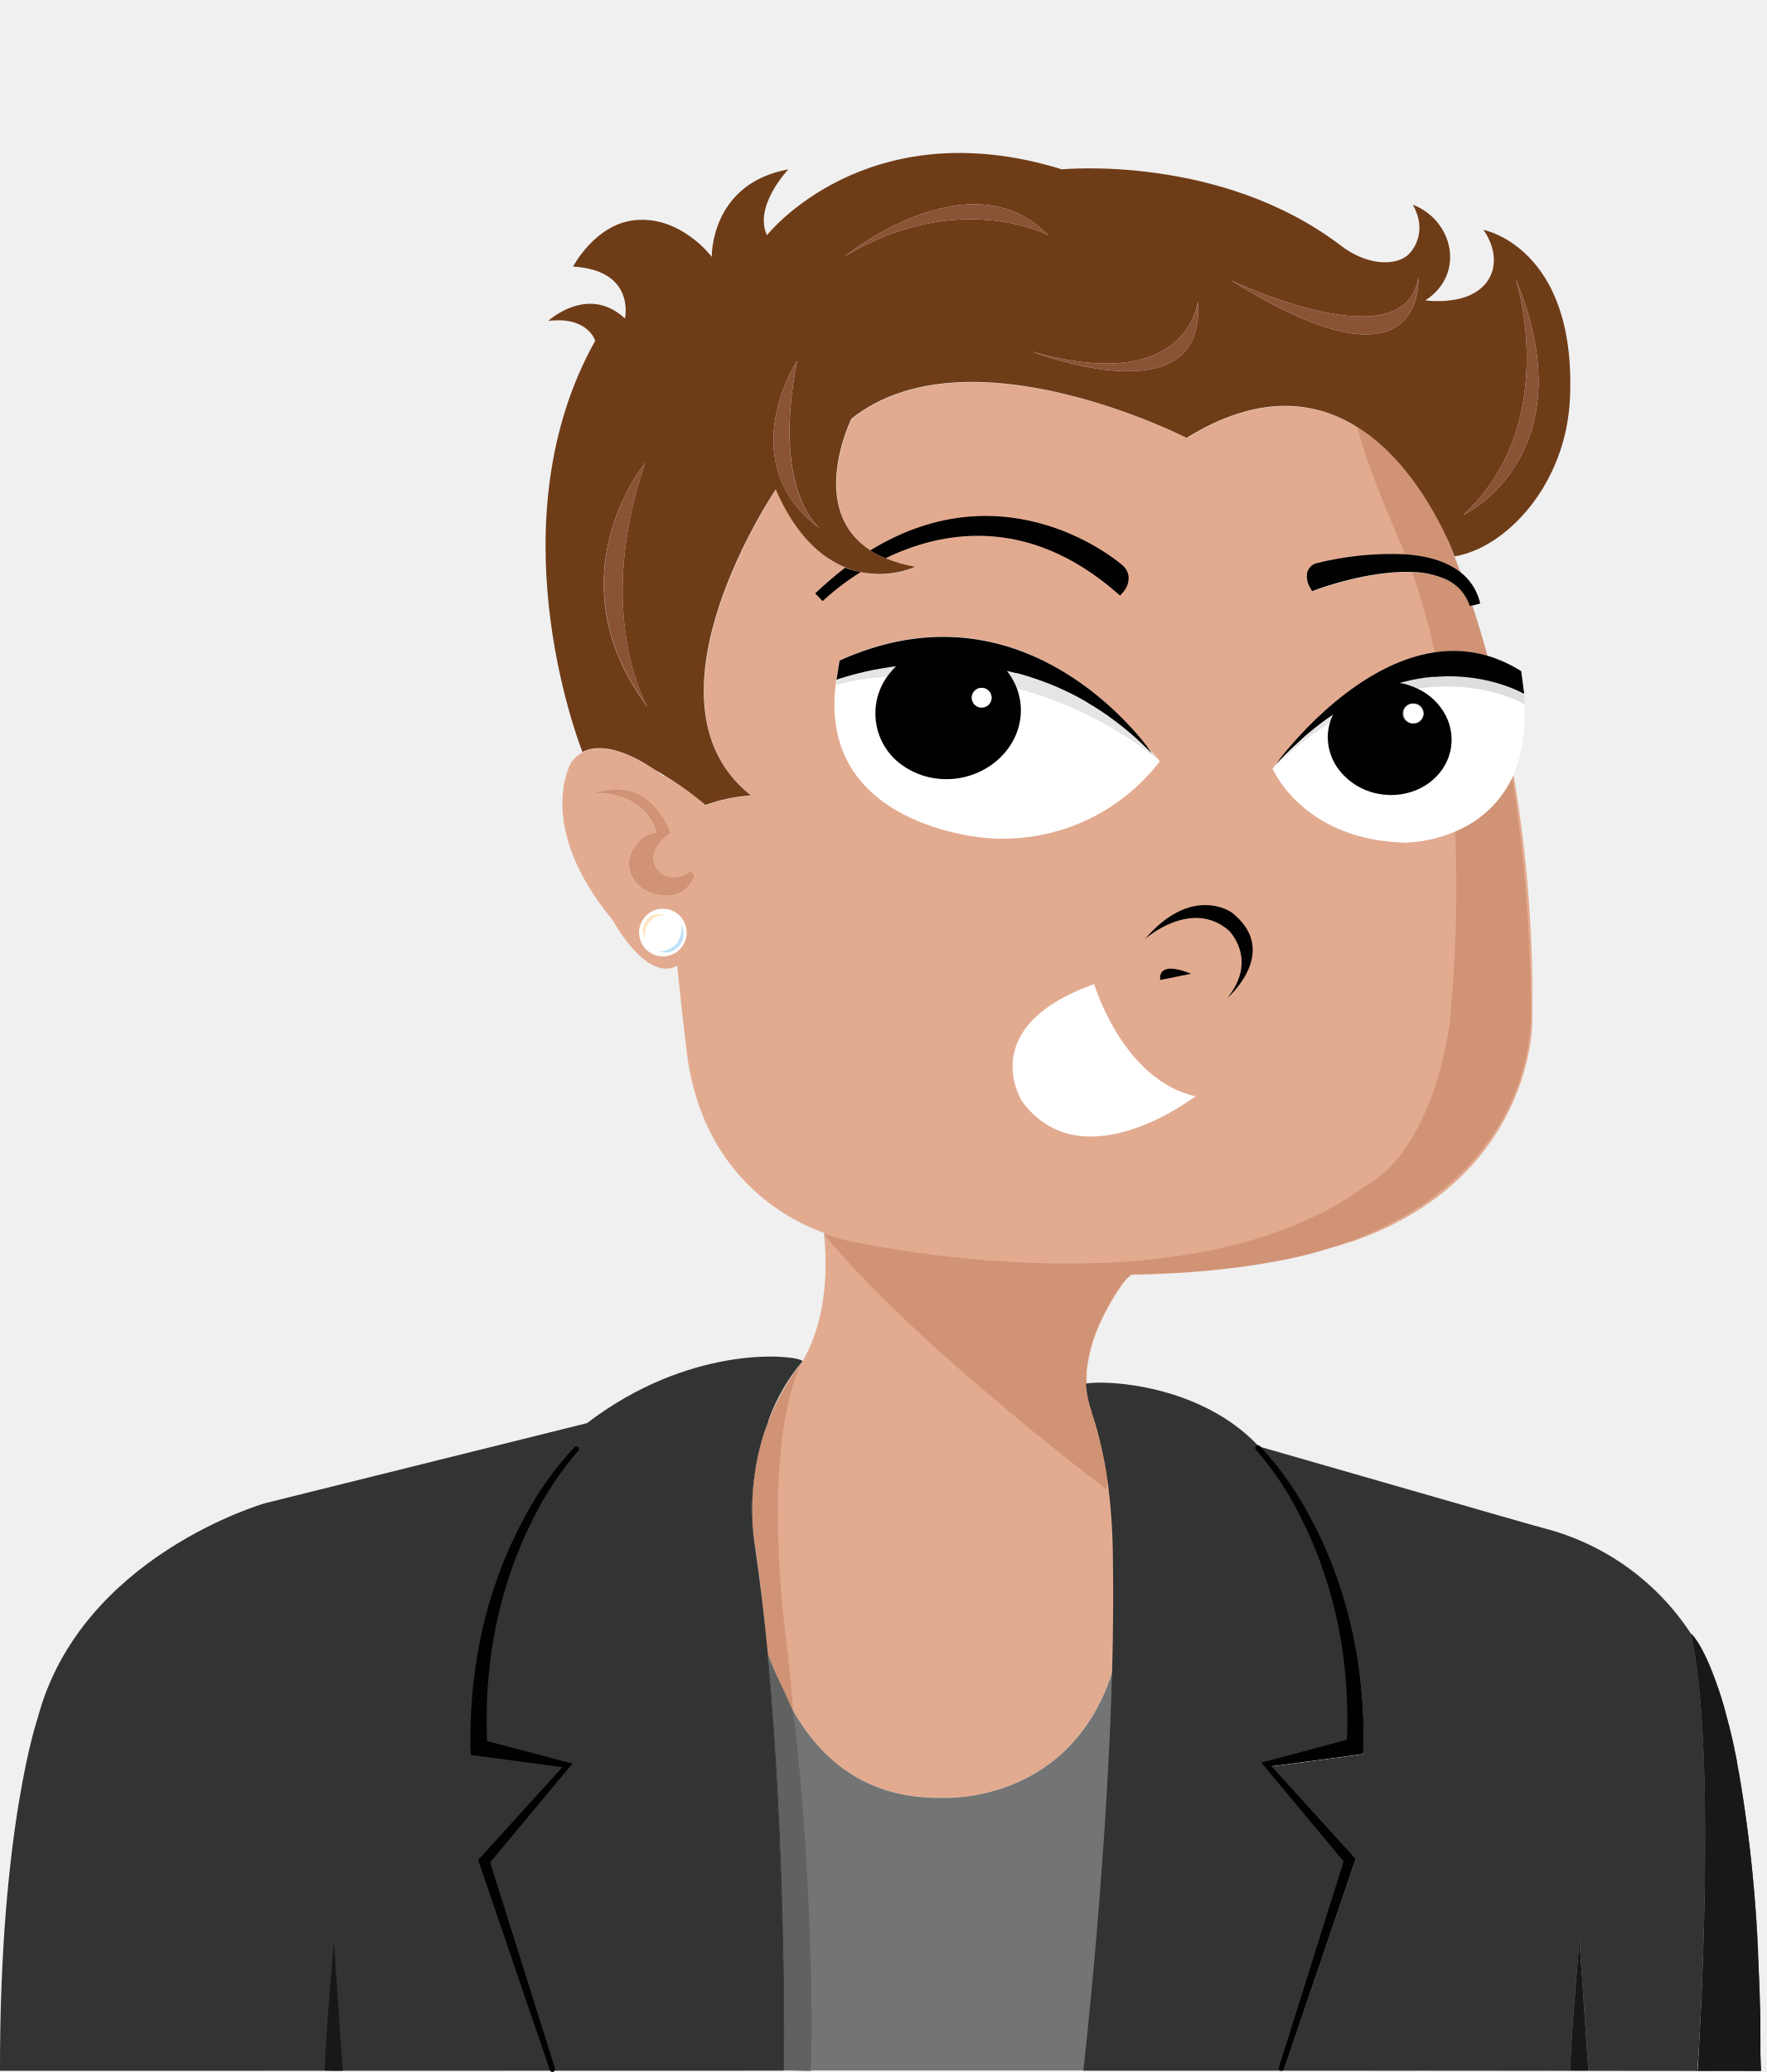
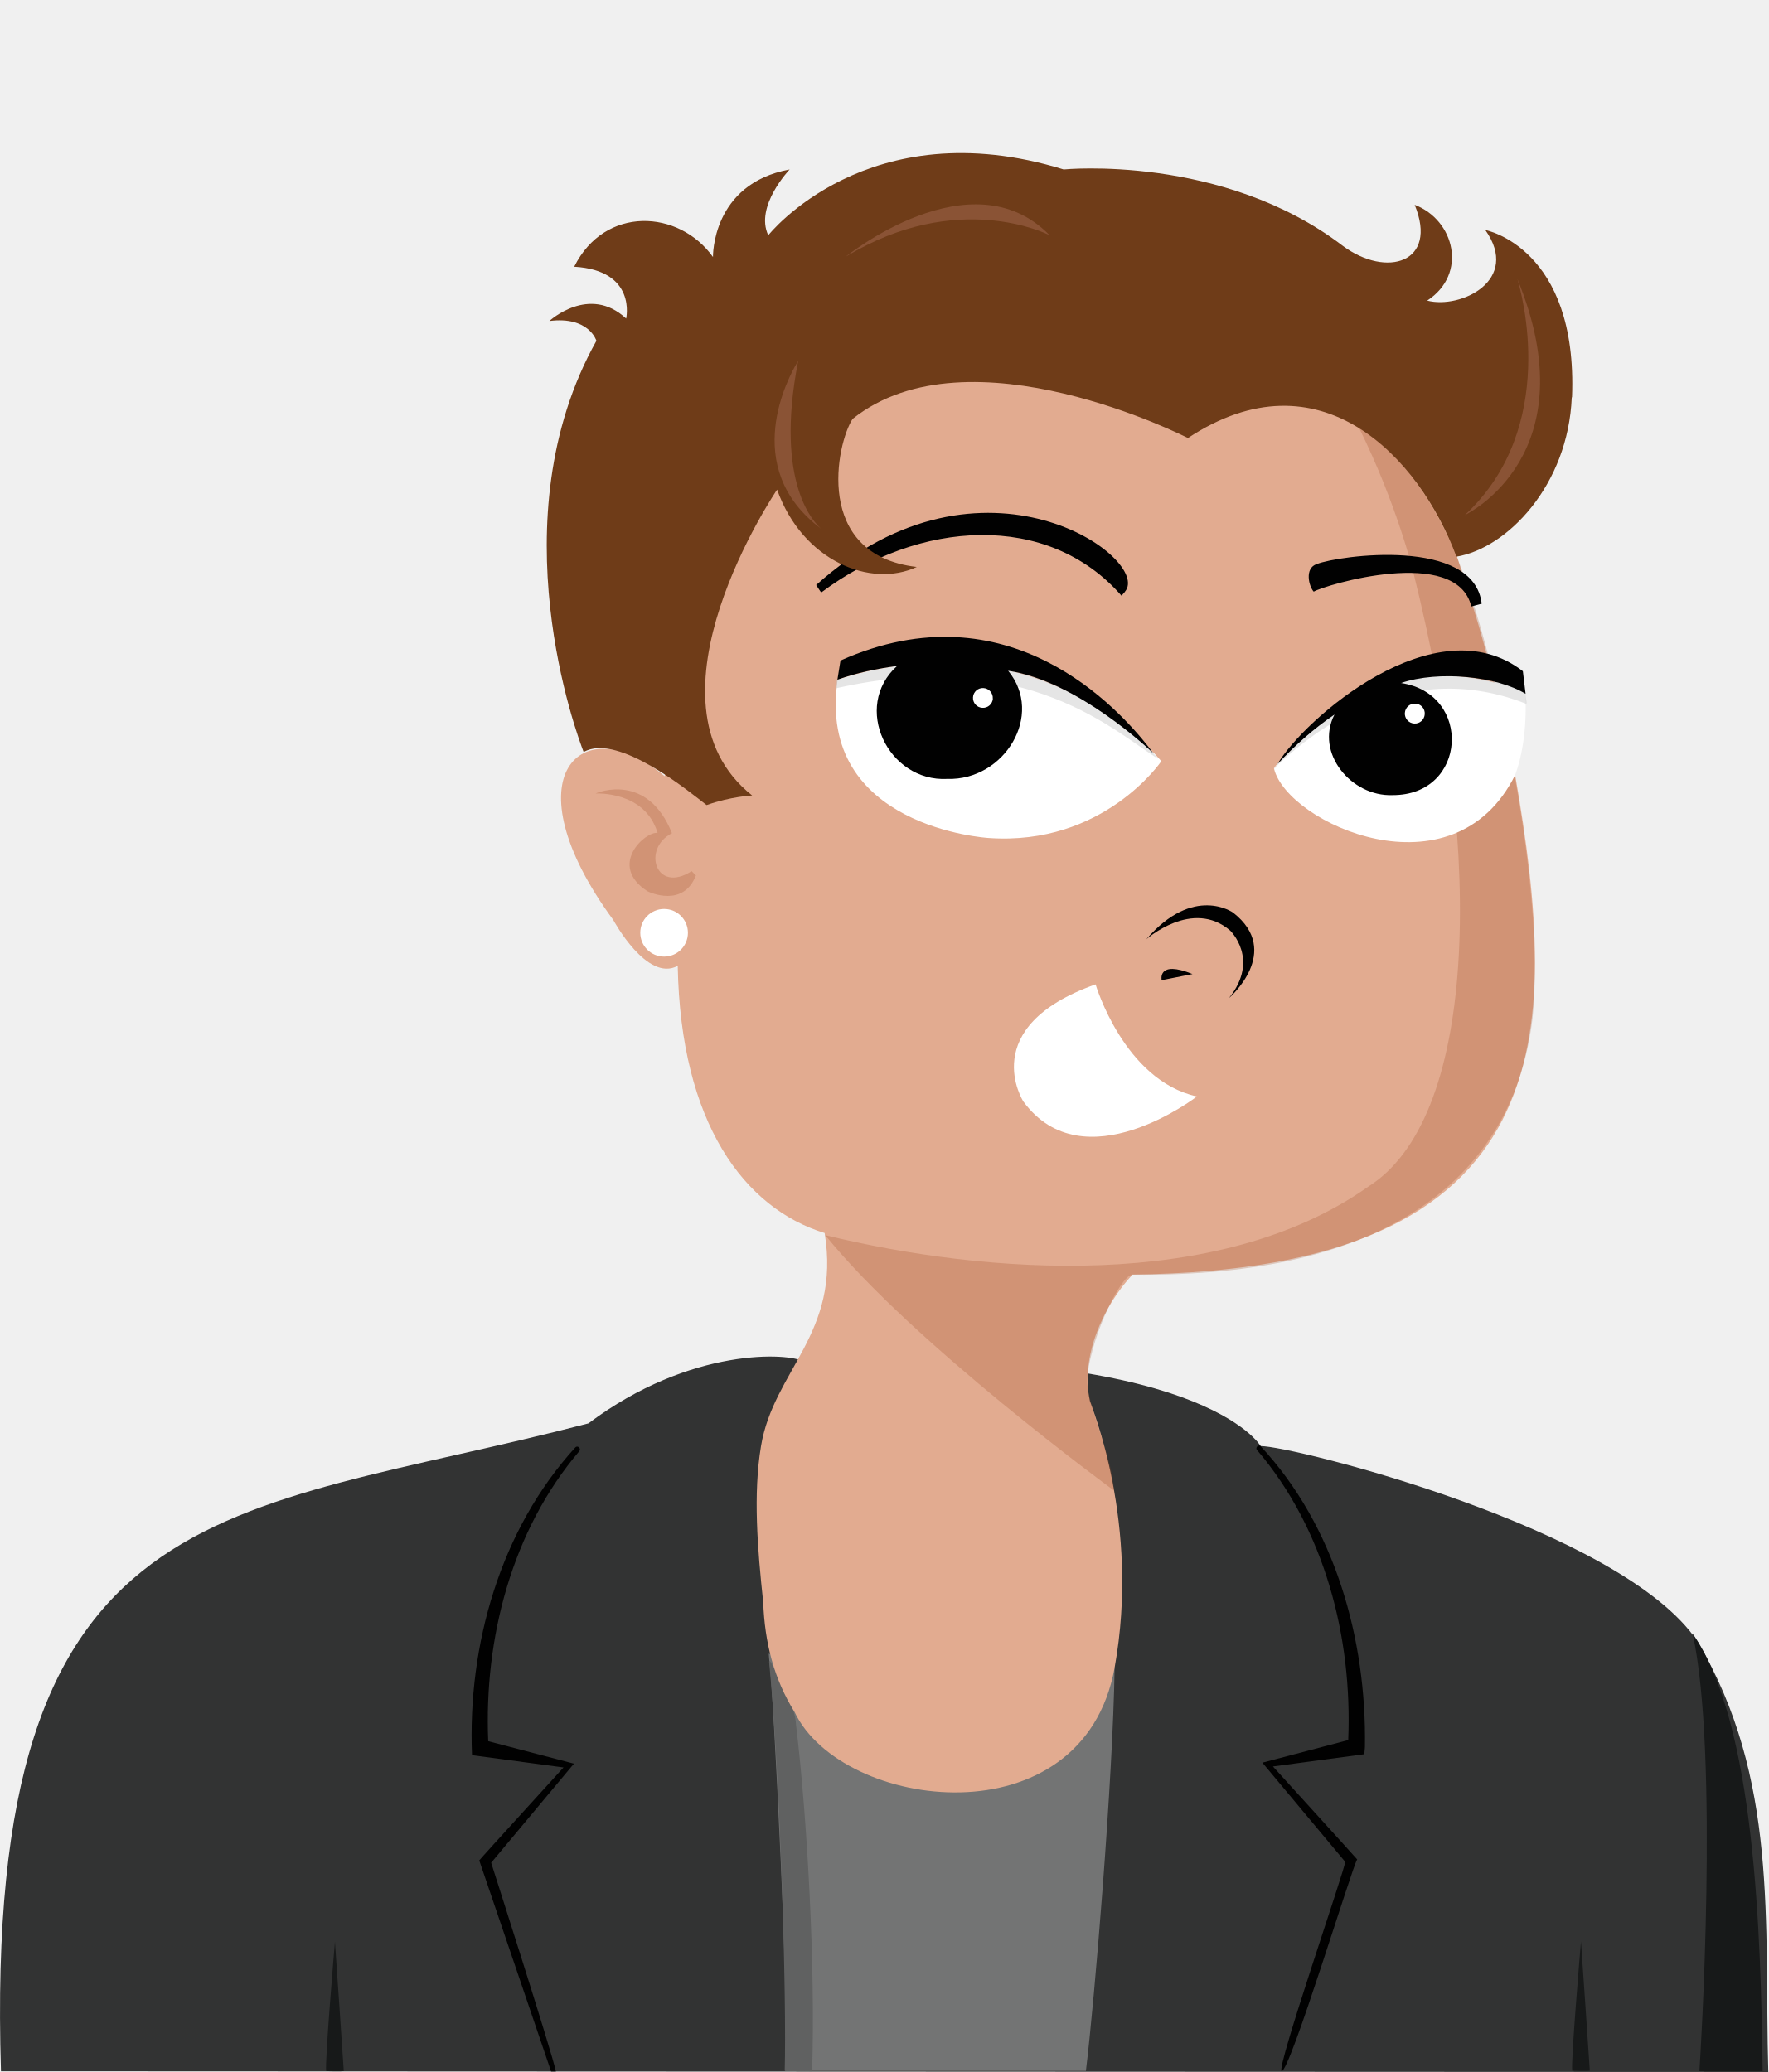
- <svg xmlns="http://www.w3.org/2000/svg" id="Layer_1" data-name="Layer 1" viewBox="0 0 310.96 364.71">
+ <svg xmlns="http://www.w3.org/2000/svg" data-name="trAvatar" id="avatar" viewBox="0 0 143.97 168.73">
  <defs>
-     <style>.cls-1{fill:none;}.cls-2{fill:#e2ab90;}.cls-3{fill:#9f4c24;opacity:0.25;}.cls-4{fill:#010101;}.cls-5{fill:#737474;}.cls-6{fill:#606161;}.cls-7{fill:#323333;}.cls-8{fill:#171919;}.cls-9{fill:#fff;}.cls-10{fill:#6f3c18;}.cls-11{fill:#8a5335;}.cls-12{fill:#ccc;opacity:0.5;}.cls-13{fill:#bee1f7;}.cls-14{fill:#ffe6c5;}</style>
+     <style>.cls-2{fill:#010101}.cls-4{fill:#8a5335}.cls-5{fill:#ccc;opacity:.5}.cls-7{fill:#9f4c24;opacity:.25}.cls-9{fill:#fff}.cls-12{fill:#171919}</style>
  </defs>
-   <rect class="cls-1" width="310.96" height="364.63" />
-   <g id="skin">
-     <path class="cls-2" d="M248.86,123.84a1.75,1.75,0,1,0,1.65,1.84A1.74,1.74,0,0,0,248.86,123.84Zm-63.13-3.06h0l.21.09Zm0,0h0l.21.09Zm-12.84.29a1.74,1.74,0,1,0,1.65,1.84A1.75,1.75,0,0,0,172.89,121.07Zm0,0a1.74,1.74,0,1,0,1.65,1.84A1.75,1.75,0,0,0,172.89,121.07Zm12.84-.29h0l.21.09Zm-12.84.29a1.74,1.74,0,1,0,1.65,1.84A1.75,1.75,0,0,0,172.89,121.07ZM116.08,153.5c-3.22-3.71,2-6.89,2-6.89-4.29-10.68-13-7.23-13.44-7,0,0,8.69-.56,10.92,6.93,0,0-2.88,0-4.54,3.71,0,0-1.66,4.06,2.77,6.57.33.18,6.3,2.95,8.51-2.78l-.76-.77A4.15,4.15,0,0,1,116.08,153.5Zm69.65-32.72h0l.21.09Zm0,0h0l.21.09Z" />
-     <path class="cls-2" d="M266.41,136.38l-.14.31a19.22,19.22,0,0,1-10,9.61,25,25,0,0,1-8.68,2C230,148,224.41,136.19,224,135.27a59,59,0,0,1,10.05-8.08,9.34,9.34,0,0,1,.43-1.18c0-.08.08-.17.13-.25-.39.26-.78.54-1.18.82l-1,.73c-.28.21-.55.42-.83.65l-.71.56-1.12.93-1,.9c-1.2,1.08-2.41,2.25-3.62,3.53-.08.08-.14.16-.21.24s-.23.22-.34.34l.15-.21A1.65,1.65,0,0,1,225,134l.27-.36c2.75-3.51,13.87-16.76,27.24-18.79a21.35,21.35,0,0,1,9.29.57c-.86-3.12-1.76-6.05-2.66-8.78l-.38.1a7.7,7.7,0,0,0-4.22-4.72,15.24,15.24,0,0,0-6-1.29c-7.69-.3-16.66,3.05-16.78,3.1l-.75.28-.4-.69a3.72,3.72,0,0,1-.45-2.65,2.38,2.38,0,0,1,1.22-1.45l.19-.08a54.33,54.33,0,0,1,15.8-1.63c3.61.26,7.11,1.12,9.66,3.09-.85-2.31-1.69-4.45-2.5-6.4a.47.47,0,0,1-.05-.1c-2.38-5.07-7.46-14-15.56-19-7.41-4.6-17.34-5.94-30,1.93,0,0-38.5-19.72-59-3.37,0,0-7.88,15.92,3.35,23.16a16.7,16.7,0,0,0,2.67,1.39,24.26,24.26,0,0,0,5.25,1.51,16.59,16.59,0,0,1-9.63.93,15.79,15.79,0,0,1-2.69-.82c-4.2-1.67-8.72-5.53-12.26-13.72,0,0-25.31,37.28-4.39,53.84a30.22,30.22,0,0,0-8,1.69,55.56,55.56,0,0,0-7.35-5.29,1.15,1.15,0,0,0,0,.19c-.43-.31-.9-.66-1.43-1-3.46-2.37-8.93-5.24-12.87-3.22a6.26,6.26,0,0,0-2,1.72s-6.63,11.07,7.29,27.84c0,0,5.92,11,11.33,8,1,9.84,1.84,16.34,1.84,16.34,3.16,21.62,18.73,28.83,24,30.68,1.05,10.13-.86,17.52-3.75,22.62a41.57,41.57,0,0,0-7.45,14.89l-.33,1.3c-.1.44-.2.87-.28,1.28a43,43,0,0,0-.72,12.13,27.23,27.23,0,0,0,.37,2.76c0,.16.05.28.07.38s0,.2.05.25a2.5,2.5,0,0,1,.06.38c.42,2.88.79,5.82,1.13,8.8a1,1,0,0,1,0,.23c.18,1.61.35,3.22.51,4.84.16,1.44.3,2.89.44,4.35.08.26.06.84.14,1.09.18.52.67.73.85,1.25v0a50.29,50.29,0,0,0,3.6,7.79h0c0,.06,0,.09.08.15l.11.19c5.16,8.73,13.25,15,26,14.77.26,0,22.87,1.21,30.13-23a0,0,0,0,1,0,0c.16-6.55.21-13.07.11-19.31a108.35,108.35,0,0,0-.95-13.48v0a69.54,69.54,0,0,0-1.39-7.18h0q-.58-2.36-1.37-4.7l0-.12v0a.2.2,0,0,1,0-.08c-.1-.22-.19-.44-.28-.67-.16-.43-.29-.84-.41-1.28h0a14.72,14.72,0,0,1-.45-2.95v-.09a12,12,0,0,1,0-1.47c0-.11,0-.24,0-.38s0-.07,0-.2a1.28,1.28,0,0,1,0-.19.13.13,0,0,1,0-.06,27.1,27.1,0,0,1,2.6-8.91c.38-.8.76-1.56,1.14-2.25a45.13,45.13,0,0,1,2.46-3.95.86.86,0,0,1,.07-.1h0c.24-.34.45-.61.61-.83a6.63,6.63,0,0,1,1-.86c21.18-.27,33.69-4.35,33.69-4.35,1.66-.44,3.25-.91,4.76-1.43l.16,0c31.77-10.89,31.9-38.23,31.9-38.23A233.76,233.76,0,0,0,266.41,136.38ZM113.76,156.84c-4.43-2.51-2.77-6.57-2.77-6.57,1.66-3.71,4.54-3.71,4.54-3.71-2.23-7.49-10.92-6.93-10.92-6.93.49-.25,9.15-3.7,13.44,7,0,0-5.19,3.18-2,6.89a4.15,4.15,0,0,0,5.43-.21l.76.77C120.06,159.79,114.09,157,113.76,156.84Zm34-40.61C176.92,103,196.78,124.9,201.59,131a.08.08,0,0,0,0,0l.25.31s0,0,0,.06c.53.7.8,1.1.8,1.1-.51-.52-1-1-1.55-1.52l-.1-.09,0,0h0l-.12-.11c-.69-.65-1.38-1.27-2.09-1.87l-.09-.06a.57.57,0,0,0-.14-.13h0c-.15-.14-.31-.26-.46-.38-.56-.47-1.11-.9-1.68-1.32l-.8-.59a.15.15,0,0,0-.06-.05l-.39-.28-.34-.25c-.11-.06-.21-.14-.31-.2s-.44-.31-.66-.45l-.64-.42c-.29-.19-.57-.37-.86-.54s-.5-.31-.75-.45-.7-.41-1-.6c-.19-.11-.38-.22-.58-.32l-.45-.25-.35-.18c-.57-.3-1.15-.59-1.73-.85-.28-.14-.57-.28-.86-.4l-.64-.28-.21-.09h0l-.38-.15-.48-.2c-.29-.11-.57-.23-.86-.33l-1.29-.47c-.53-.19-1.06-.36-1.59-.54l-.51-.15-.59-.18-.25-.06c-.28-.09-.56-.16-.84-.24l-.17,0-1.49-.36-.07,0a11.09,11.09,0,0,1,1.5,2.47c.09.22.19.44.27.67a11.12,11.12,0,0,1,.57,2.29c.87,6.47-4.1,12.51-11.11,13.48a13.62,13.62,0,0,1-1.91.13,13.28,13.28,0,0,1-7.94-2.59,11.16,11.16,0,0,1-2.52-15.37,7.9,7.9,0,0,1,.5-.68c.35-.43.72-.84,1.11-1.24-.6.08-1.19.16-1.76.26-.38,0-.74.12-1.1.18l-.26.05-.7.13h-.06l-.66.14-.24.05-.43.1-.33.07-.31.07-.61.15-.39.1c-.12,0-.25,0-.36.09l-.66.18-.61.17-.53.16-.45.15-.1,0a.19.19,0,0,0-.09,0l-.34.11c-.15,0-.26.09-.35.12l-.13.06h0Z" />
+   <path d="M.08 0h143.9v168.73H.08z" style="fill:none" />
+   <g id="jacket">
+     <path id="jacket-2" d="M143.97 168.73c-15.71 0-140.98-.06-140.98-.06H.08c-1.48-47.54 18.2-45.04 47.83-52.76 8.34-6.27 16.46-5.75 17.52-5.02 32.4-1.49 37.21 6.86 37.21 6.87 2.45-.04 29.33 6.65 35.55 15.88 6.63 11.17 5.44 22.87 5.78 35.09" data-name="jacket" style="fill:#323333" />
+     <g id="jacket_x5F_shade">
+       <path d="M143.51 168.66h-5.15c.08-1.03 1.62-25.84-.55-35.63 5.12 7.31 5.55 24.68 5.7 35.62ZM26.56 168.65c-.14-.57.71-10.53.71-10.53s.73 10.54.72 10.54c-.23.03-1.43 0-1.43 0ZM129.44 168.63c-.23.04-1.43 0-1.43 0-.14-.57.71-10.53.71-10.53s.72 10.41.72 10.54Z" class="cls-12" />
+     </g>
+     <g id="lapels">
+       <path d="m111.13 142.27-.05.58-7.44 1c.23.26 6.64 7.3 6.86 7.57-.38.49-5.45 17.25-6.15 17.24-.49-.17 5.28-16.79 5.17-17.05l-6.74-8.07 6.99-1.84c.35-8.36-1.92-17.16-7.41-23.6-.18-.16.04-.47.25-.36 6.08 6.52 8.66 15.74 8.52 24.53M47.17 118.17c-5.5 6.45-7.77 15.25-7.42 23.62l6.98 1.83-6.74 8.07s5.02 15.65 5.27 17h-.39c-.1-.29-5.75-16.9-5.85-17.19.23-.3 6.63-7.3 6.86-7.57l-7.45-1c-.37-8.95 2.3-18.36 8.41-25.06.19-.2.51.09.32.3Z" class="cls-2" />
+     </g>
  </g>
-   <g id="skin_shade">
-     <path class="cls-3" d="M142.8,364.55l-4.81-.1v-.06c0-.87.29-11.55,0-26.76-.27-12.86-1.22-29.1-2.82-45.22,0-.26,0-.45,0-.7-.66-6.54-1.24-13-2.24-19.29a40,40,0,0,1,2.33-22.31,1.12,1.12,0,0,1,0-.13,42.86,42.86,0,0,1,5.94-10.29c-.49.84-7.53,13.6-2.43,52.24,0,0,.38,3.69.92,9.56.05.64.12,1.31.18,2,.79,8.85,1.83,21.65,2.47,34.24.21,4.17.38,8.31.47,12.29,0,.16,0,.33,0,.49C143,355.6,143,360.38,142.8,364.55Z" />
-     <path class="cls-3" d="M247.26,97.37s-6.62-15-8.37-22.22c8.1,5,13.18,14,15.56,19A31.09,31.09,0,0,1,256.08,98c.36.91.72,1.87,1.09,2.85-2.56-2.06-6.14-3-9.83-3.22A2,2,0,0,0,247.26,97.37Z" />
-     <path class="cls-3" d="M262,116h0c-.06-.2-.1-.39-.16-.58a21.35,21.35,0,0,0-9.29-.57,115.38,115.38,0,0,0-4-14.12,15.24,15.24,0,0,1,6,1.29,7.7,7.7,0,0,1,4.22,4.72l.38-.1h0l.09,0c.89,2.72,1.77,5.66,2.62,8.82Z" />
-     <path class="cls-3" d="M269.47,179.31a13.45,13.45,0,0,1-.12,1.79c-.34,2.72-1.51,26-31.65,37.39l-.16,0c-1.81.69-3.73,1.32-5.76,1.91,0,0-11.32,3.67-32.69,3.87l-1.6,1.69h0a.86.86,0,0,0-.07.1,33.82,33.82,0,0,0-2.46,3.95c-.38.69-.76,1.45-1.14,2.25a28.06,28.06,0,0,0-2.52,8.48c0,.28-.08.52-.1.68s0,.19,0,.2,0,.27,0,.38a4.36,4.36,0,0,0,0,1.36s0,.07,0,.11a3.06,3.06,0,0,0,0,.32s.32,1.82.81,4c.05.19.09.38.14.57v0l0,.12a39.53,39.53,0,0,0,1.37,4.7h0a69.54,69.54,0,0,1,1.39,7.18v0c0,.77-.07,1.44-.12,1.82,0,0-34.5-26-49.79-45,0,0,1.4.47,3.93,1.16l.08,0c1.8.38,4.58.93,8.08,1.49a197.63,197.63,0,0,0,28.19,2.56h0c18.57.29,40-2.47,55.24-13.77,0,0,10.85-4.58,14.6-28a242.47,242.47,0,0,0,1-34.54,19.22,19.22,0,0,0,10-9.61A273.76,273.76,0,0,1,269.47,179.31Z" />
-     <path class="cls-3" d="M122.27,154.06c-2.21,5.73-8.18,3-8.51,2.78-4.43-2.51-2.77-6.57-2.77-6.57,1.66-3.71,4.54-3.71,4.54-3.71-2.23-7.49-10.92-6.93-10.92-6.93.49-.25,9.15-3.7,13.44,7,0,0-5.19,3.18-2,6.89a4.15,4.15,0,0,0,5.43-.21Z" />
+   <g id="shirt">
+     <path id="shirt-2" d="M88.41 168.64H63.92c.5-2.12-1.01-32.15-1.28-33.36-.01-.2-.06-.61-.05-.61 4 .22 28.16 1.14 28.16 1.14-.14 9.15-1.63 27.1-2.34 32.84Z" data-name="shirt" style="fill:#737474" />
+     <path id="shirt_x5F_shade" d="M66.11 168.67c-.06 0-2.17-.05-2.22-.05.16-5.74-.34-23.6-1.27-33.31.06-.19.24.3.34.43.88 1.82 1.8 3.36 1.85 4.71.92 7.59 1.59 19.74 1.31 28.23Z" style="fill:#606161" />
+   </g>
+   <path id="skin" d="M123.36 63.11c-2.11-10.38-4.35-16.52-4.35-16.52-7.53-26.76-39.05-22.85-49.72-17.08-1.92 1.04-7.53 3.28-11.05 11.37 0 0-4.12 22.32-4.12 22.24v.09c-6.74-5.69-12.81-.05-4.18 11.72 0 0 2.74 5.09 5.24 3.72.23 12.82 5.43 19.75 11.96 21.76 1.34 8.15-4.16 11.19-5.18 17.35-.65 3.92-.29 8.32.18 12.73.12 3.23.85 6.2 2.56 8.94 3.85 8.04 23.47 10.58 26.05-3.63 2.13-11.74-1.93-21.38-2.01-21.7-.81-3.62 1.1-7.78 3.47-10.31 35-.39 34.84-19.46 31.15-40.69Z" style="fill:#e2ab90" />
+   <g id="skin_x5F_shade">
+     <path d="M124.77 82.97c-1.61 13.08-12.02 21.08-32.57 20.83-.98-.01-3.68 5.67-3.68 8.84.24 2.46 1.98 5.83 2.19 8.75 0 0-16.44-12.02-23.52-20.81 13.11 3.2 32.09 4.63 44.21-3.95 8.61-5.4 9.69-25.95 3.67-50.02 0 0-1.3-5.47-4.45-11.83 3.73 2.31 6.07 6.41 7.18 8.76 0-.03-.02-.05-.02-.06 3.62 7.21 8.18 28.63 6.99 39.5ZM56.66 71.29c-1.03 2.65-3.79 1.37-3.94 1.29-3.28-2.12-.15-4.92.82-4.75-1.03-3.46-5.05-3.21-5.05-3.21.23-.12 4.24-1.71 6.22 3.23-2.47 1.26-1.32 4.97 1.6 3.09l.36.36Z" class="cls-7" />
  </g>
  <g id="nose">
-     <path class="cls-4" d="M201.52,165.3s8.1-7.24,14.75-1.54c0,0,5.28,5.06-.22,11.89,0,0,9.5-8.16.74-15.05C216.79,160.6,209.83,155.6,201.52,165.3Z" />
-     <path class="cls-4" d="M204.23,172.49s-.82-3.62,5.43-1.09Z" />
+     <path d="M93.33 76.49s3.75-3.35 6.83-.71c0 0 2.44 2.34-.1 5.5 0 0 4.4-3.78.34-6.96 0 0-3.22-2.31-7.07 2.17M94.58 79.82s-.38-1.67 2.51-.5z" class="cls-2" />
  </g>
-   <g id="shirt">
-     <path id="shirt-2" data-name="shirt" class="cls-5" d="M190.9,364.44H138s.28-10.43-.16-26.64c-.34-12.47-2.66-45.5-2.61-45.47,0-.43-.1-1.34-.1-1.32.08.26.78,2,1,2.49v0a50.16,50.16,0,0,0,3.69,8l.11.19c5.16,8.73,13.25,15,26,14.77.26,0,22.87,1.21,30.13-23-.43,16.24-1.56,32.71-2.64,45.7C192.07,354.23,190.9,364.44,190.9,364.44Z" />
-     <path id="shirt_shade" class="cls-6" d="M142.71,364.5l-4.72-.11h-.09s.17-10.55-.27-26.76c-.34-12.47-1-28.29-2.48-45.22,0-.11,0-.15.06-.12s.12.11.22.25.27.44.45.79c0,0,0,0,0,0,1.22,2.24,3.51,7.28,3.69,7.95,0,0,0,0,0,0,.1.69.19,1.41.28,2.16,1.1,8.83,2.07,21.64,2.58,34.24.18,4.17.31,8.32.36,12.29,0,.16,0,.33,0,.49C142.89,355.59,142.86,360.34,142.71,364.5Z" />
-   </g>
-   <g id="jacket">
-     <g id="jacket-2" data-name="jacket">
-       <path class="cls-7" d="M297.64,287.57s0,0,0,0,0,0,0,0A44,44,0,0,0,271.76,269l-1.46-.42-.09,0-4.58-1.32-.24-.06-43.64-12.55a58,58,0,0,1,8.32,11.53,75,75,0,0,1,5.75,13.07,80.15,80.15,0,0,1,3.29,13.95,91.27,91.27,0,0,1,.88,14.32l-.1,1.26-1.1.15-15,2,14.46,15.94.36.41-.18.49L226,364.21a.47.47,0,0,1-.23.27h14l59-.05C299,362.29,302.38,308.74,297.64,287.57ZM276.46,364.4c-.3-1.23,1.55-22.77,1.55-22.77s1.55,22.5,1.55,22.78C279.07,364.49,276.46,364.4,276.46,364.4Z" />
-       <path class="cls-7" d="M239.11,293.14a91.27,91.27,0,0,1,.88,14.32l-.1,1.26-1.1.15-15,2,14.46,15.94.36.41-.18.49L226,364.21a.47.47,0,0,1-.23.27h-.44l-34.64,0s1.2-10.39,2.45-25.44c1.08-13,2.21-29.46,2.64-45.7a0,0,0,0,1,0,0c.16-6.55.21-13.07.11-19.31a108.35,108.35,0,0,0-.95-13.48v0a69.54,69.54,0,0,0-1.39-7.18h0q-.59-2.35-1.37-4.7l0-.12v0a18.43,18.43,0,0,1-1-4.58c0-.14,0-.28-.07-.43,3.69-.67,20.27.18,30.42,11,0,0,0,0,0,0l.11.11.07,0a58,58,0,0,1,8.32,11.53,75,75,0,0,1,5.75,13.07A80.15,80.15,0,0,1,239.11,293.14Z" />
-       <path class="cls-7" d="M278,341.63s1.55,22.5,1.55,22.78c-.49.08-3.1,0-3.1,0C276.16,363.17,278,341.63,278,341.63Z" />
-       <path class="cls-7" d="M298.85,364.44c.13-2.15,3.53-55.7-1.21-76.87.29.4.56.82.83,1.23h0a.39.39,0,0,1,.08.14A47.74,47.74,0,0,1,304,302.46s.14.46.39,1.4a4.9,4.9,0,0,1,.13.55c.07.27.15.56.22.9s.19.83.3,1.27c.19.92.42,2,.67,3.24,0,0,0,0,0,.07s0,.14,0,.21a315.85,315.85,0,0,1,3.77,35.11c0,.3,0,.6.05.91,0,.67.05,1.35.08,2,.12,3.38.22,7,.26,10.74l0,2.51c0,1,0,2,0,3Z" />
-       <path class="cls-7" d="M298.47,288.8c-.27-.41-.54-.83-.83-1.23,0,0,0,0,0,0s0,0,0,0C297.93,287.92,298.2,288.36,298.47,288.8Z" />
-       <path class="cls-7" d="M309.53,345.21a313.16,313.16,0,0,0-3.81-35.32A249.39,249.39,0,0,1,309.53,345.21Z" />
-       <polygon class="cls-7" points="309.94 364.43 309.94 364.55 239.81 364.49 298.85 364.44 309.94 364.43" />
-       <path class="cls-7" d="M141.23,239.64v0l0,0A34.29,34.29,0,0,0,135.26,250a1.12,1.12,0,0,0,0,.13,40,40,0,0,0-2.33,22.31c.88,6,1.61,12.26,2.22,18.6,0,.43.08.85.11,1.27-.05,0-.06,0-.06.12,1.44,16.93,2.14,32.75,2.48,45.22.44,16.21.27,26.76.27,26.76H138v.06L6.31,364.5H0c-.08-42.74,6.66-62.18,6.66-62.18,7.58-28.49,40-37.73,40-37.73l56.66-14.09c17.8-13.59,35.44-12.11,37.65-11.1C141.22,239.48,141.3,239.57,141.23,239.64Z" />
-       <path class="cls-7" d="M138,364.39h-.09s.17-10.55-.27-26.76c-.34-12.47-1-28.29-2.48-45.22,0-.11,0-.15.06-.12,1.5,16,2.2,32.29,2.53,45.34C138.13,352.75,138,363.52,138,364.39Z" />
-       <path class="cls-7" d="M132.88,272.42a40,40,0,0,1,2.33-22.31A45.17,45.17,0,0,0,132.88,272.42Z" />
+   <path id="mouth" d="M89.2 80.16s2.3 7.81 8.25 9.13c0 0-9.21 7.1-14.13.41 0 0-3.9-6.07 5.88-9.54" class="cls-9" />
+   <g id="eyes">
+     <g id="eye_x5F_whites">
+       <path d="M94.55 61.99s-4.69 6.92-14.07 6.25c0 0-14.07-.84-12.28-12.9 16.53-5.23 26.01 6.25 26.35 6.65M123.36 63.11c-5.03 10.12-18.55 3.93-19.63-.51 1.59-1.57 9.02-11.11 20.45-6.12 0 0 .31 3.57-.82 6.63" class="cls-9" />
+       <path d="M108.64 58.19c-.11.21-.19.44-.26.66-1.5.94-3.06 2.17-4.65 3.74l-.01-.03c.12-.15.23-.3.36-.45a.6.6 0 0 0-.07.1c1.43-1.53 2.93-2.87 4.64-4.03Z" class="cls-9" />
    </g>
-     <g id="jacket_shade">
-       <path class="cls-8" d="M310,364.49H298.84v-.06c.13-2.15,3.53-55.7-1.21-76.87,0,0,0,0,0,0s0,0,0,0c.32.06,3.62,3.67,6.74,16.35a4.9,4.9,0,0,1,.13.55c.08.29.15.59.22.9s.19.83.3,1.27c.23,1.11.48,2.28.72,3.52.07.36.14.74.2,1.13.05.23.09.46.14.71s.09.49.13.74a260.86,260.86,0,0,1,3.35,33.44c0,.67.05,1.35.08,2,.1,2.17.16,4.41.22,6.73l0,4,0,2.51Z" />
-       <path class="cls-8" d="M57.23,364.46c-.31-1.23,1.54-22.77,1.54-22.77s1.57,22.78,1.56,22.78C59.83,364.54,57.23,364.46,57.23,364.46Z" />
-       <path class="cls-8" d="M279.56,364.41c-.49.08-3.1,0-3.1,0-.3-1.23,1.55-22.77,1.55-22.77S279.56,364.13,279.56,364.41Z" />
-     </g>
-     <g id="lapels">
-       <path class="cls-4" d="M240,307.46l-.1,1.26-1.1.15-15,2,14.46,15.94.36.41-.18.49L226,364.21a.47.47,0,0,1-.23.27.49.49,0,0,1-.38,0l-.06,0a.46.46,0,0,1-.23-.56l11.41-36.28-14-16.8-.53-.63.8-.15,14.3-3.83c.06-1.2.08-2.4.08-3.61a85.55,85.55,0,0,0-.49-9.18,77.69,77.69,0,0,0-2.7-13.66,74.92,74.92,0,0,0-5.15-13,56.58,56.58,0,0,0-7.75-11.6l0,0a.47.47,0,0,1,.54-.75s0,0,0,0a.38.38,0,0,1,.15.09l0,0a58,58,0,0,1,8.32,11.53,75,75,0,0,1,5.75,13.07,80.15,80.15,0,0,1,3.29,13.95A91.27,91.27,0,0,1,240,307.46Z" />
-       <path class="cls-4" d="M101.76,255.38v0A56.11,56.11,0,0,0,94,267a73.39,73.39,0,0,0-5.16,13,78,78,0,0,0-2.7,13.67,85.4,85.4,0,0,0-.4,12.79L100,310.23l.8.15-.53.63-14,16.8,11.42,36.28a.49.49,0,0,1-.31.59.46.46,0,0,1-.59-.3L84.34,327.9l-.17-.49.35-.42L99,311.05l-15-2-1.1-.15-.1-1.26c0-.54,0-1.08,0-1.61a88.55,88.55,0,0,1,.91-12.71A79.44,79.44,0,0,1,87,279.36a76.4,76.4,0,0,1,5.75-13.06,57.56,57.56,0,0,1,8.36-11.57.47.47,0,0,1,.67,0A.48.48,0,0,1,101.76,255.38Z" />
-     </g>
-   </g>
-   <path id="mouth" class="cls-9" d="M192.6,173.23s5,16.87,17.83,19.73c0,0-19.9,15.35-30.54.88C179.89,193.84,171.46,180.73,192.6,173.23Z" />
-   <path id="hair" class="cls-10" d="M261.12,40.46c2.65,3.79,2.69,8.6-1.65,11.13-3.46,2-8.58,1.29-8.58,1.29,7.2-4.7,4.8-14.19-2.21-16.85,2.58,4.54.28,8-1.13,9.08-2.3,1.7-7.08,1.53-11.48-1.84-21.23-16.21-49.14-13.46-49.14-13.46C152.5,19.17,135,41.4,135,41.4c-2.41-5.09,3.76-11.59,3.76-11.59-13.76,2.51-13.48,15.4-13.48,15.4s-5.39-7.26-13.51-6.46c-7,.69-10.9,8.17-10.9,8.17,11.08.66,9.13,9.14,9.13,9.14-6.51-6.06-13.5.43-13.5.43,7-.87,8.27,3.49,8.27,3.49-17.61,31.45-3.35,69.56-2.25,72.38,3.94-2,9.41.85,12.87,3.22.48.26,1,.54,1.42.82a55.56,55.56,0,0,1,7.35,5.29,30.22,30.22,0,0,1,8-1.69c-20.92-16.56,4.39-53.84,4.39-53.84,3.54,8.19,8.06,12,12.26,13.72a15.79,15.79,0,0,0,2.69.82,16.59,16.59,0,0,0,9.63-.93,24.26,24.26,0,0,1-5.25-1.51,16.7,16.7,0,0,1-2.67-1.39c-11.23-7.24-3.35-23.16-3.35-23.16,20.5-16.35,59,3.37,59,3.37,12.7-7.87,22.63-6.53,30-1.93,8.1,5,13.18,14,15.56,19,.49,1,.65,1.31,1.63,3.78,9-1.48,19.68-12.59,20.3-28C277.45,43.52,261.12,40.46,261.12,40.46Zm-147.55,41c-9,26.15,0,42.3.41,43C96.89,101.49,113.57,81.47,113.57,81.47ZM140.1,63.81a0,0,0,0,0,0,0l.17-.27,0,.16c-4.18,21.5,3,28.44,4.08,29.36C129.83,82.24,138.7,66.15,140.1,63.81Zm8.53-18.65s22.1-17.92,35.88-3.76C184,41.11,168.31,33.27,148.63,45.16Zm33,16.71c27.52,7.9,29.2-8.78,29.2-8.78C212.47,73.61,182.63,62.26,181.63,61.87ZM216.7,49.35c1.21.57,30.48,14.28,32.94-.44C249.64,48.91,251.31,71,216.7,49.35Zm40.88,41.29c16.69-15.51,9.9-39.35,9.23-41.56C279.46,79.88,258.1,90.4,257.58,90.64Z" />
-   <g id="hair_highlights">
-     <path class="cls-11" d="M257.58,90.64c16.69-15.51,9.9-39.35,9.23-41.56C279.46,79.88,258.1,90.4,257.58,90.64Z" />
-     <path class="cls-11" d="M216.7,49.35c1.21.57,30.48,14.28,32.94-.44C249.64,48.91,251.31,71,216.7,49.35Z" />
-     <path class="cls-11" d="M181.63,61.87c27.52,7.9,29.2-8.78,29.2-8.78C212.47,73.61,182.63,62.26,181.63,61.87Z" />
-     <path class="cls-11" d="M144.33,93.05c-14.5-10.81-5.63-26.9-4.23-29.24a0,0,0,0,0,0,0l.17-.27,0,.16C136.07,85.19,143.24,92.13,144.33,93.05Z" />
-     <path class="cls-11" d="M114,124.44c-17.09-23-.41-43-.41-43C104.58,107.62,113.59,123.77,114,124.44Z" />
-     <path class="cls-11" d="M184.51,41.4c-.56-.29-16.2-8.13-35.88,3.76C148.63,45.16,170.73,27.24,184.51,41.4Z" />
-   </g>
-   <g id="eyes">
-     <g id="eye_whites">
-       <path class="cls-9" d="M204.15,134a34.76,34.76,0,0,1-30.4,13.51s-30.41-1.82-26.54-27.88l.13-.06c.09,0,.2-.08.35-.12l.34-.11a.85.85,0,0,1,.19-.06l.45-.15c.17,0,.34-.1.53-.16l.61-.17.66-.18c.11,0,.24-.06.36-.09l.39-.1c.39-.09.81-.2,1.25-.29l.43-.1.94-.19h0l.7-.13.26-.05c.36-.06.73-.13,1.1-.18.57-.1,1.16-.18,1.76-.26-.39.4-.76.81-1.11,1.24a7.9,7.9,0,0,0-.5.68,11.16,11.16,0,0,0,2.52,15.37,13.28,13.28,0,0,0,7.94,2.59,13.62,13.62,0,0,0,1.91-.13c7-1,12-7,11.11-13.48a11.12,11.12,0,0,0-.57-2.29c-.08-.23-.18-.45-.27-.67a11.09,11.09,0,0,0-1.5-2.47l.07,0,1.49.36.17,0c.28.08.56.15.84.24s.56.16.84.24l.51.15c.53.18,1.06.35,1.59.54l1.29.47c.29.1.57.22.86.33l.48.2.38.16.21.09.64.28.86.4c.58.26,1.16.55,1.73.85l.35.18.45.25c.2.1.39.21.58.32.35.19.69.39,1,.6l.75.45c.29.17.57.35.86.54l.64.42q.33.21.66.45c.1.06.2.14.31.2l.34.25c.13.09.25.19.39.28a.15.15,0,0,1,.06.05l.8.59c.57.42,1.12.85,1.68,1.32.15.12.31.24.46.38h0a.86.86,0,0,1,.14.13l.09.06c.71.6,1.4,1.22,2.09,1.87l.12.11h0l0,0,.1.1c.52.49,1,1,1.55,1.52,0,0-.27-.4-.8-1.1l.22.23a1.92,1.92,0,0,1,.19.23l0,0C203,132.58,203.56,133.26,204.15,134Z" />
-       <path class="cls-9" d="M266.41,136.38l-.14.31a19.22,19.22,0,0,1-10,9.61,25,25,0,0,1-8.68,2C230,148,224.41,136.19,224,135.27a59,59,0,0,1,10.05-8.08,7.81,7.81,0,0,0-.29,1.32,9.37,9.37,0,0,0,1.9,7,11.36,11.36,0,0,0,7.54,4.3,11.25,11.25,0,0,0,1.62.12c5,0,9.3-3.13,10.39-7.59h0a7,7,0,0,0,.17-.91,9.19,9.19,0,0,0-1-5.51,10.6,10.6,0,0,0-4.9-4.7,34.05,34.05,0,0,1,4.11-.37,32.2,32.2,0,0,1,9.82,1.18h0a23.77,23.77,0,0,1,4.86,1.91A26.51,26.51,0,0,1,266.41,136.38Z" />
-       <path class="cls-9" d="M234.61,125.76c-.05.08-.09.17-.13.25a9.34,9.34,0,0,0-.43,1.18A59,59,0,0,0,224,135.27v0l0,0c.26-.34.5-.66.77-1l-.15.21c.11-.12.22-.23.34-.34s.13-.16.21-.24c1.21-1.28,2.42-2.45,3.62-3.53l1-.9,1.12-.93.71-.56c.28-.23.55-.44.83-.65l1-.73C233.83,126.3,234.22,126,234.61,125.76Z" />
-     </g>
-     <g id="eye_shade">
-       <path class="cls-12" d="M155.92,117.45c.57-.1,1.16-.18,1.76-.26-.39.4-.76.81-1.11,1.24a7.9,7.9,0,0,0-.5.68,48.53,48.53,0,0,0-8.89,1.44l.16-1c.09,0,.2-.08.35-.12l.34-.11a.85.85,0,0,1,.19-.06l.45-.15c.17,0,.34-.1.53-.16l.61-.17.66-.18c.11,0,.24-.06.36-.09l.39-.1c.39-.09.81-.2,1.25-.29l.43-.1.94-.19h0l.7-.13.26-.05C155.18,117.57,155.55,117.5,155.92,117.45Z" />
-       <path class="cls-12" d="M203.59,133.53A68.24,68.24,0,0,0,179,121.17c-.08-.23-.18-.45-.27-.67a11.09,11.09,0,0,0-1.5-2.47l.07,0,1.49.36.17,0c.28.08.56.15.84.24s.56.16.84.24l.51.15c.53.18,1.06.35,1.59.54l1.29.47c.29.1.57.22.86.33l.48.2.38.16.21.09.64.28.86.4c.58.26,1.16.55,1.73.85l.35.18.45.25c.2.1.39.21.58.32.35.19.69.39,1,.6l.75.45c.29.17.57.35.86.54l.64.42q.33.21.66.45c.1.06.2.14.31.2l.34.25c.13.09.25.19.39.28a.15.15,0,0,1,.06.05l.8.59c.57.42,1.12.85,1.68,1.32.15.12.31.24.46.38h0a.86.86,0,0,1,.14.13l.09.06c.71.6,1.4,1.22,2.09,1.87l.12.11h0l0,0,.1.1c.52.49,1,1,1.55,1.52,0,0-.27-.4-.8-1.1,0,0,0,0,0-.06l-.25-.31.52.6a1.92,1.92,0,0,1,.19.23l0,0C203.17,132.92,203.59,133.53,203.59,133.53Z" />
-       <path class="cls-12" d="M234.61,125.76c-.05.08-.09.17-.13.25a9.34,9.34,0,0,0-.43,1.18A59,59,0,0,0,224,135.27l-.09.09.08-.11c.14-.18.47-.57.94-1.13.07-.08.13-.16.21-.24,1.21-1.28,2.42-2.45,3.62-3.53l1-.9,1.12-.93.71-.56c.28-.23.55-.44.83-.65l1-.73C233.83,126.3,234.22,126,234.61,125.76Z" />
-       <path class="cls-12" d="M268.34,123.94a23.5,23.5,0,0,0-4.86-1.91h0a32.12,32.12,0,0,0-9.82-1.19,33.72,33.72,0,0,0-4.1.37,10,10,0,0,0-1.43-.58,8.65,8.65,0,0,0-1.77-.44c.5-.15,1-.27,1.48-.38l.67-.15.57-.12.92-.16c.38-.07.75-.11,1.11-.17h.1l.78-.08.51-.05.84-.06a30,30,0,0,1,9.66,1c-.05-.23-.05-.23,0,0a23.43,23.43,0,0,1,5.21,2l.06.52C268.28,123,268.31,123.49,268.34,123.94Z" />
+     <g id="eye_x5F_shade">
+       <path d="M94.29 61.79c-3.38-2.06-10.68-9.24-26.18-5.75-.2-.53.09-.7.09-.7 16.96-5.32 26.13 6.48 26.09 6.45M124.22 56.32c-.11.21.21 1.07 0 .98-10.72-4.22-18.93 3.75-20.52 5.33 1.38-1.71 8.6-10.92 20.52-6.31" class="cls-5" />
    </g>
    <g id="eyes-2" data-name="eyes">
-       <path class="cls-4" d="M201.91,131.43s0,0,0-.06l-.25-.31a.08.08,0,0,1,0,0c-4.81-6.12-24.67-28-53.88-14.79l-.53,3.38h0l.13-.06c.09,0,.2-.08.35-.12l.43-.15.1,0,.45-.15.53-.16.61-.17.66-.18c.11,0,.24-.06.36-.09l.39-.1.92-.22,1-.22.66-.14h.06l.7-.13.26-.05c.36-.06.72-.13,1.1-.18.57-.1,1.16-.18,1.76-.26-.39.4-.76.81-1.11,1.24a7.9,7.9,0,0,0-.5.68,11.16,11.16,0,0,0,2.52,15.37,13.28,13.28,0,0,0,7.94,2.59,13.62,13.62,0,0,0,1.91-.13c7-1,12-7,11.11-13.48a11.12,11.12,0,0,0-.57-2.29c-.08-.23-.18-.45-.27-.67a11.09,11.09,0,0,0-1.5-2.47l.07,0,1.49.36.17,0,1.09.3,1.1.33c.53.18,1.06.35,1.59.54s.87.3,1.29.47.57.22.86.33l.48.2.38.15.21.1.64.28c.29.12.58.26.86.4.58.26,1.16.55,1.73.85l.35.18.45.25c.2.1.39.21.58.32.35.19.69.39,1,.6s.5.29.75.45.57.35.86.54l.64.42q.33.21.66.45c.1.06.2.14.31.2l.34.25.39.28a.15.15,0,0,1,.06.05c.27.19.53.38.8.59.57.42,1.12.85,1.68,1.32.15.12.31.24.46.38h0l.23.19c.71.6,1.4,1.22,2.09,1.87l.12.11h0l0,0,.1.1c.52.49,1,1,1.55,1.52C202.71,132.53,202.44,132.13,201.91,131.43Zm-29.22-6.88a1.74,1.74,0,0,1,.2-3.48,1.74,1.74,0,1,1-.2,3.48Z" />
-       <path class="cls-4" d="M174.54,122.91a1.75,1.75,0,0,1-1.85,1.64,1.74,1.74,0,0,1,.2-3.48A1.75,1.75,0,0,1,174.54,122.91Z" />
-       <path class="cls-4" d="M185.73,120.78l.21.1-.21-.09Z" />
-       <path class="cls-4" d="M198.57,128.7l.23.19-.09-.06a1.07,1.07,0,0,0-.16-.14Z" />
-       <path class="cls-4" d="M201.16,131l-.1-.09h0Z" />
-       <path class="cls-4" d="M267.76,118.14a24.1,24.1,0,0,0-6-2.74,21.5,21.5,0,0,0-9.29-.57c-13.37,2-24.49,15.28-27.24,18.79L225,134c-.09.1-.15.19-.21.26s-.13.18-.15.21.22-.23.34-.34.13-.16.21-.24c1.21-1.28,2.43-2.44,3.62-3.52l1-.91c.38-.32.75-.63,1.12-.92l.71-.57c.28-.23.55-.44.83-.65s.66-.5,1-.73.79-.56,1.18-.82c-.05.08-.09.17-.13.25a9.34,9.34,0,0,0-.43,1.18,8.92,8.92,0,0,0-.29,1.32,9.41,9.41,0,0,0,1.9,7,11.36,11.36,0,0,0,7.54,4.3,11.25,11.25,0,0,0,1.62.12c5,0,9.3-3.13,10.39-7.58h0a5.7,5.7,0,0,0,.17-.9,9.28,9.28,0,0,0-.95-5.52,10.65,10.65,0,0,0-4.9-4.7,10,10,0,0,0-1.43-.58,9.55,9.55,0,0,0-1.77-.45c.5-.14,1-.26,1.48-.37l.67-.16.57-.11.92-.16c.38-.07.75-.11,1.11-.17h.09l.79-.09.51,0,.84-.06a30.34,30.34,0,0,1,9.66,1,25.74,25.74,0,0,1,5.22,2l.05,0Zm-18.9,5.7a1.75,1.75,0,1,1-.2,3.49,1.75,1.75,0,1,1,.2-3.49Z" />
-       <path class="cls-4" d="M250.51,125.68a1.75,1.75,0,1,1-1.65-1.84A1.75,1.75,0,0,1,250.51,125.68Z" />
+       <path d="M93.12 60.58c.01.01.03.02.04.03-.02-.01-.03-.03-.05-.04Zm-7.1-4.69s.01 0 .02.01c0 0-.02 0-.02-.01" class="cls-2" />
+       <path d="M82.08 54.62c2.97 3.6-.31 8.95-4.95 8.81-4.82.26-7.78-5.87-4.09-9.2-1.65.22-3.3.56-4.86 1.12l.25-1.56c13.72-6.12 22.69 4.01 25.08 7.03.25.32.37.51.37.51-.25-.25-6.16-5.88-11.8-6.71" class="cls-2" />
+       <path d="M93.16 60.62s-.03-.02-.04-.03.03.02.05.03ZM113.37 64.75c-3.33.13-6.33-3.42-4.72-6.56-1.71 1.16-3.21 2.5-4.64 4.03 2.08-3.57 12.85-13.09 19.98-7.56l.22 1.84c-2.31-1.42-7.07-1.92-10.14-.88 5.84.87 5.39 9.16-.7 9.13" class="cls-2" />
    </g>
-     <g id="eye_highlights">
-       <path class="cls-9" d="M174.54,122.91a1.75,1.75,0,0,1-1.85,1.64,1.74,1.74,0,0,1,.2-3.48A1.75,1.75,0,0,1,174.54,122.91Z" />
-       <path class="cls-9" d="M250.51,125.68a1.75,1.75,0,1,1-1.65-1.84A1.75,1.75,0,0,1,250.51,125.68Z" />
+     <g id="eye_x5F_highlights">
+       <path d="M80.84 56.88c-.03.45-.41.79-.86.76a.8.8 0 0 1-.76-.85.8.8 0 0 1 .85-.76c.45.03.79.41.76.86ZM116 58.16c-.03.45-.41.79-.86.76a.81.81 0 0 1-.76-.86c.03-.45.41-.79.86-.76a.8.8 0 0 1 .76.85Z" class="cls-9" />
    </g>
  </g>
  <g id="eyebrows">
-     <path class="cls-4" d="M144.65,104.66l-.36.33Z" />
-     <path class="cls-4" d="M144.29,105l.36-.33Z" />
-     <path class="cls-4" d="M151.49,100.7a43.65,43.65,0,0,0-6.36,4.8l-.33.31-1.31-1.36,0,0a67,67,0,0,1,5.27-4.52A15.79,15.79,0,0,0,151.49,100.7Z" />
-     <path class="cls-4" d="M197.78,104.12l-.62.71-.72-.62c-15.77-13.61-30.82-10.69-40.57-5.95a16.7,16.7,0,0,1-2.67-1.39c24.25-14.86,44,2.31,44.23,2.51a3.07,3.07,0,0,1,1.23,2.15A3.79,3.79,0,0,1,197.78,104.12Z" />
-     <path class="cls-4" d="M260.54,106.23l-1.36.36-.09,0h0l-.38.1a7.7,7.7,0,0,0-4.22-4.72,15.24,15.24,0,0,0-6-1.29c-7.69-.3-16.66,3.05-16.78,3.1l-.75.28-.4-.69a3.72,3.72,0,0,1-.45-2.65,2.38,2.38,0,0,1,1.22-1.45l.19-.08a54.33,54.33,0,0,1,15.8-1.63c3.61.26,7.11,1.12,9.66,3.09.06,0,.12.08.17.13a9.59,9.59,0,0,1,3.26,4.92Z" />
+     <path d="m91.6 48.18-.29.33c-5.99-6.86-16.48-6.23-24.45-.26 0 0-.25-.35-.41-.61 13.58-12.17 27.42-2.09 25.14.54ZM120.64 49.16l-.67.18-.18.05c-1.18-5-11.99-1.73-12.83-1.21-.39-.42-.78-1.92.26-2.25 1.74-.69 12.8-2.24 13.42 3.25Z" class="cls-2" />
+   </g>
+   <path d="M127.97 32.35c-.29 7.15-5.25 12.3-9.39 12.98-3.03-8.14-11.14-16.74-21.86-9.66 0 0-17.82-9.13-27.3-1.56-1.31 1.98-3.24 11.07 5.22 12.06-3.73 1.74-9.3-.47-11.37-6.3 0 0-11.71 17.25-2.03 24.91 0 0-1.71.07-3.71.78-1.33-1.02-7.22-5.92-10.01-4.32-.51-1.3-7.11-18.94 1.04-33.49 0 0-.61-2.02-3.83-1.61 0 0 3.24-3 6.25-.2 0 0 .9-3.92-4.23-4.22 2.49-5 8.54-4.66 11.3-.79 0 0-.13-5.96 6.24-7.13 0 0-2.86 3-1.74 5.36 0 0 8.12-10.28 24.05-5.36 0 0 12.91-1.28 22.74 6.23 3.56 2.63 7.78 1.37 5.84-3.35 3.24 1.23 4.35 5.62 1.02 7.8 2.73.71 7.63-1.66 4.73-5.75 0 0 7.55 1.42 7.06 13.63Z" style="fill:#6f3c18" />
+   <g id="hair_x5F_highlights">
+     <path d="M119.27 41.94c7.72-7.18 4.58-18.21 4.27-19.23 5.85 14.25-4.03 19.12-4.27 19.23M66.86 43.06c-6.71-5-2.61-12.45-1.96-13.53l.08-.13c0 .03 0 .05-.01.07-1.93 9.95 1.38 13.16 1.89 13.59M85.46 19.16c-.26-.13-7.5-3.76-16.6 1.74 0 0 10.23-8.29 16.6-1.74" class="cls-4" />
  </g>
  <g id="earring">
-     <circle id="base" class="cls-9" cx="116.68" cy="164.15" r="4.19" />
-     <path id="bottom_highlight" class="cls-13" d="M116,167.45c-.37,0,.72.2,1.11.2a3.2,3.2,0,0,0,3.2-3.2,2.71,2.71,0,0,0-.42-1.57,4.43,4.43,0,0,1-.74,3.15A4.16,4.16,0,0,1,116,167.45Z" />
-     <path id="top_highlight" class="cls-14" d="M117.15,161.15l-.08,0a2.59,2.59,0,0,0-3.34.91,2.68,2.68,0,0,0-.12,3.22,3.62,3.62,0,0,1,.72-3A3,3,0,0,1,117.15,161.15Z" />
+     <circle id="base" cx="54.07" cy="75.96" r="1.94" class="cls-9" />
  </g>
</svg>
